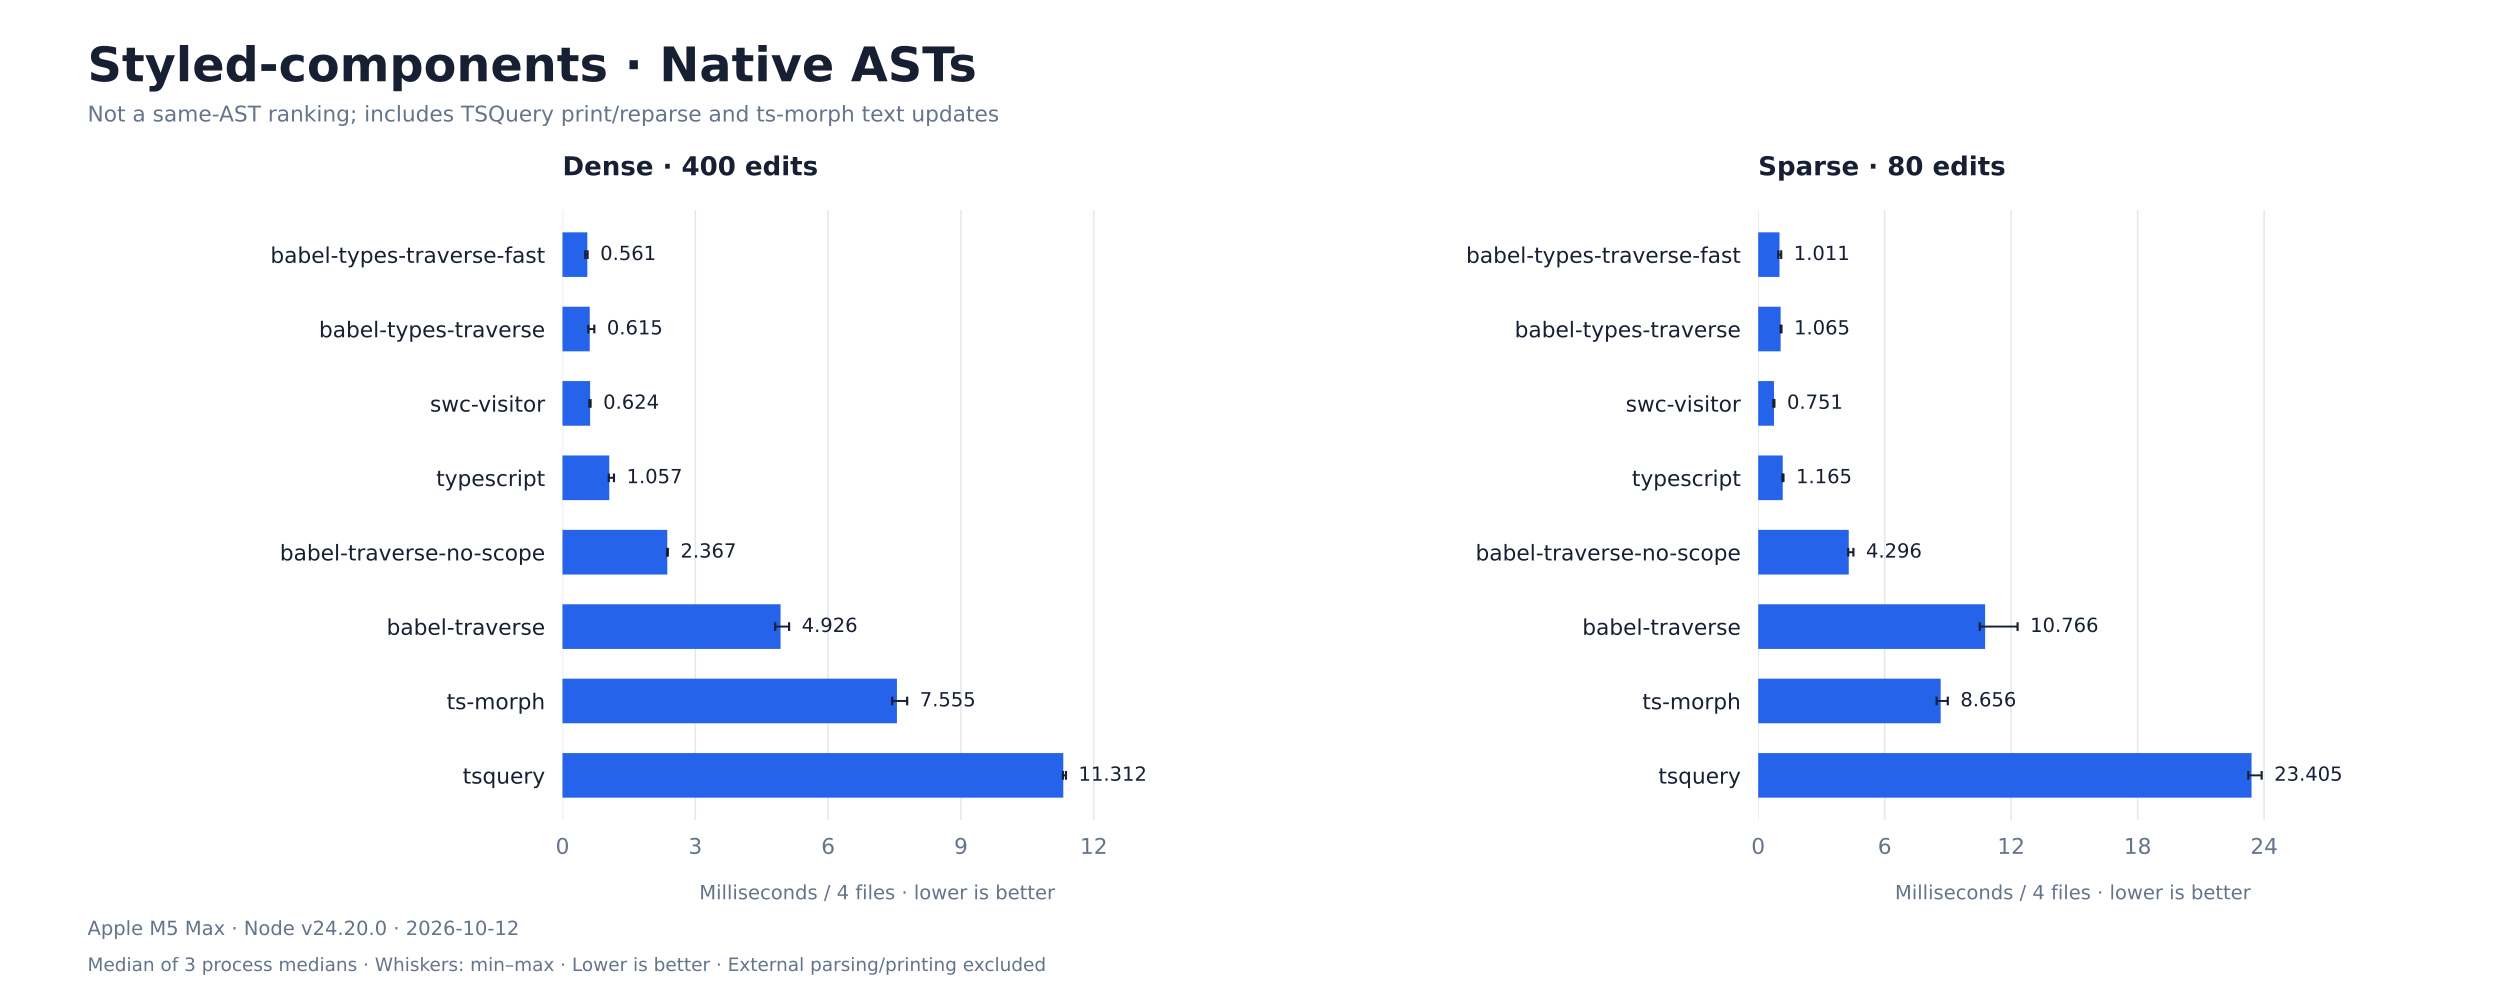
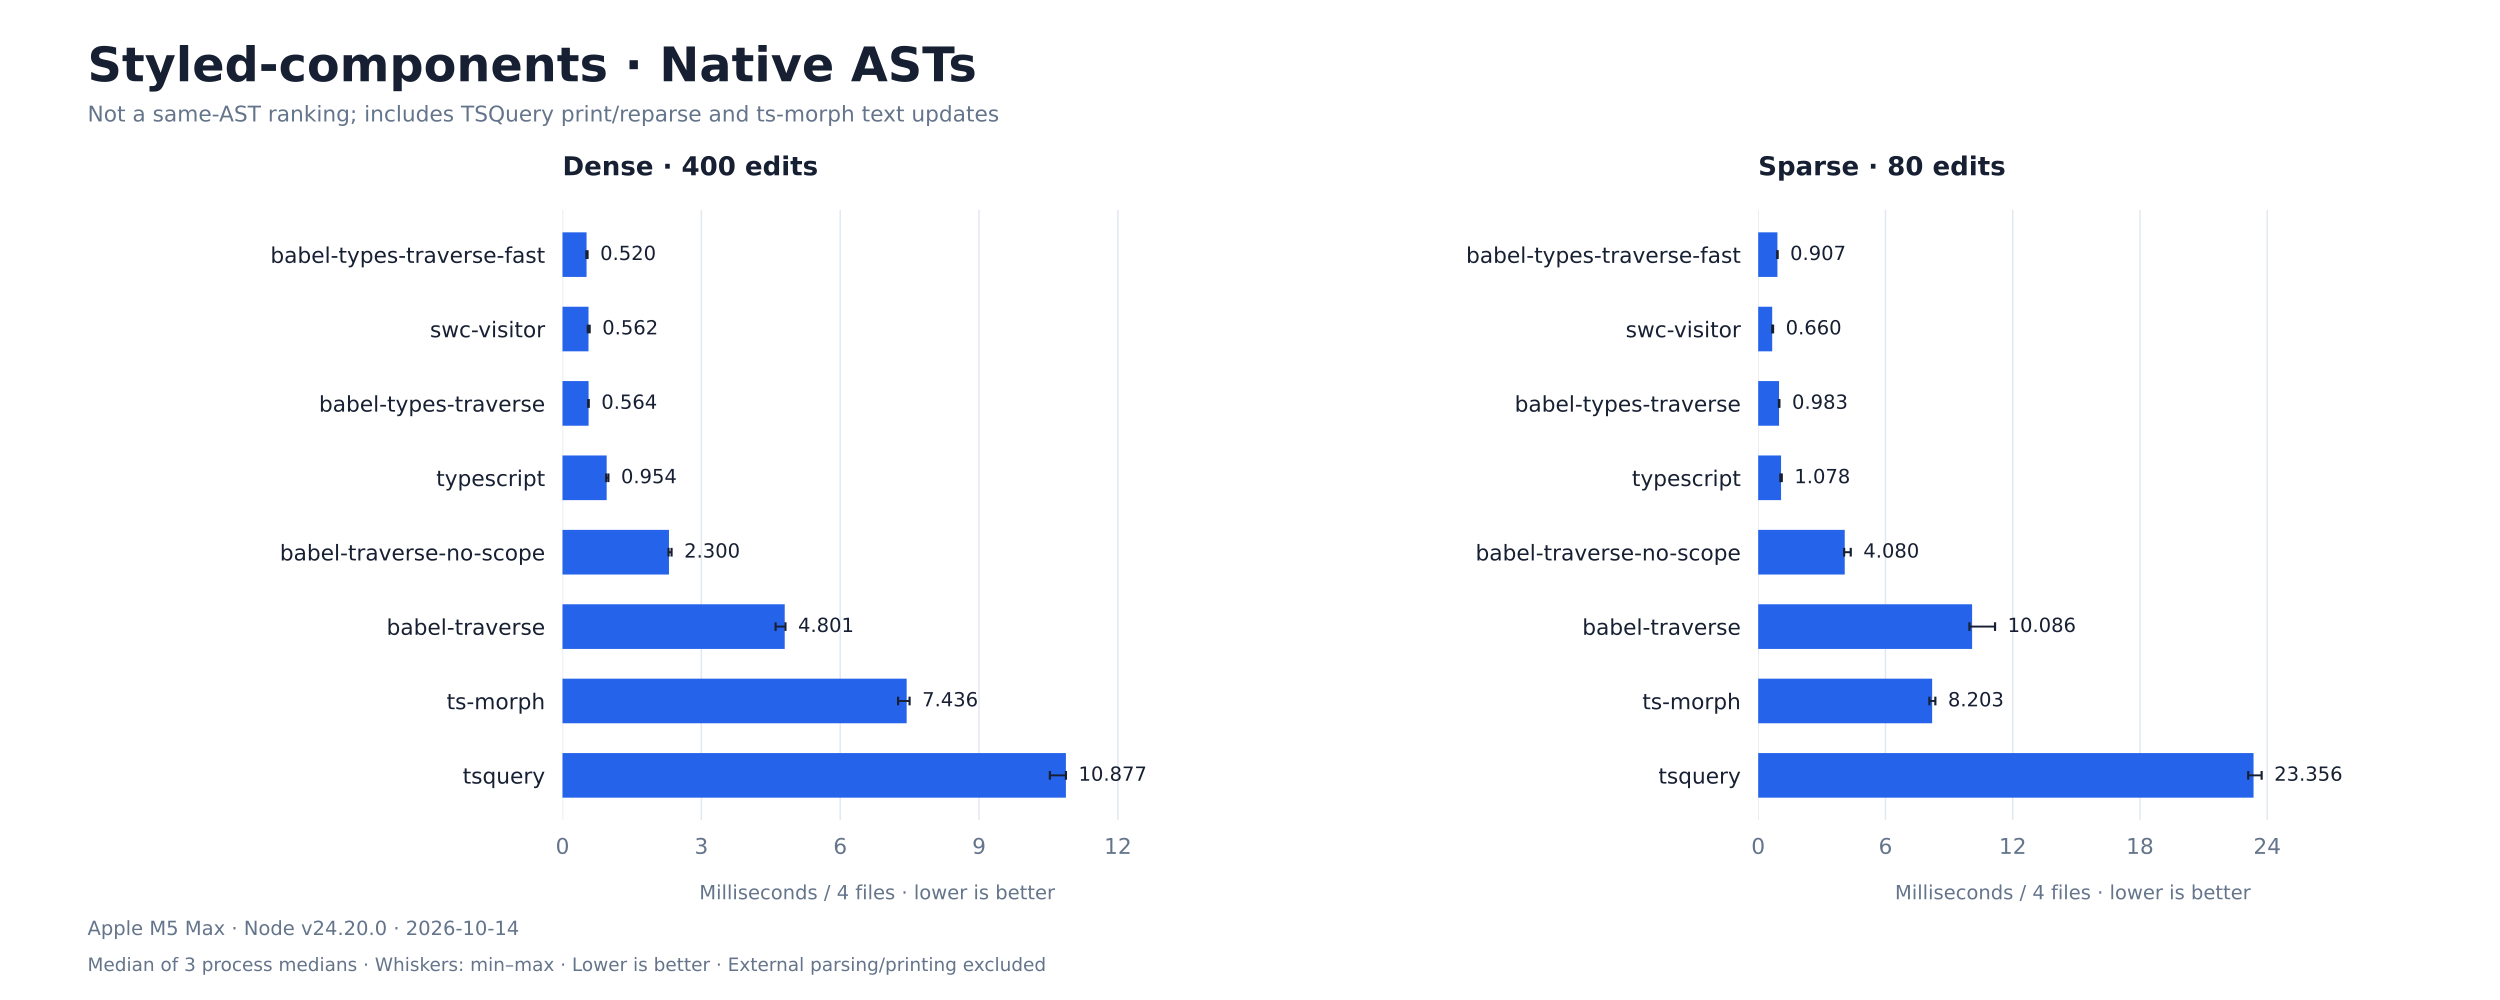
<svg xmlns="http://www.w3.org/2000/svg" xmlns:xlink="http://www.w3.org/1999/xlink" width="1152pt" height="460.8pt" viewBox="0 0 1152 460.8" version="1.1">
  <defs>
    <style type="text/css">*{stroke-linejoin: round; stroke-linecap: butt}</style>
  </defs>
  <g id="figure_1">
    <g id="patch_1">
      <path d="M 0 460.8 L 1152 460.8 L 1152 0 L 0 0 z " style="fill: #ffffff" />
    </g>
    <g id="axes_1">
      <g id="patch_2">
        <path d="M 259.2 377.856 L 549.186 377.856 L 549.186 96.768 L 259.2 96.768 z " style="fill: #ffffff" />
      </g>
      <g id="matplotlib.axis_1">
        <g id="xtick_1">
          <g id="line2d_1">
            <path d="M 259.2 377.856 L 259.2 96.768 " clip-path="url(#p7ad6d17c55)" style="fill: none; stroke: #e2e8f0; stroke-width: 0.7; stroke-linecap: square" />
          </g>
          <g id="line2d_2" />
          <g id="text_1">
            <text style="fill: #64748b; font: 10px 'DejaVu Sans'; text-anchor: middle" x="259.2" y="393.454" transform="rotate(-0 259.2 393.4544)">0</text>
          </g>
        </g>
        <g id="xtick_2">
          <g id="line2d_3">
-             <path d="M 320.401 377.856 L 320.401 96.768 " clip-path="url(#p7ad6d17c55)" style="fill: none; stroke: #e2e8f0; stroke-width: 0.7; stroke-linecap: square" />
+             <path d="M 323.182 377.856 L 323.182 96.768 " clip-path="url(#p7ad6d17c55)" style="fill: none; stroke: #e2e8f0; stroke-width: 0.7; stroke-linecap: square" />
          </g>
          <g id="line2d_4" />
          <g id="text_2">
-             <text style="fill: #64748b; font: 10px 'DejaVu Sans'; text-anchor: middle" x="320.401" y="393.454" transform="rotate(-0 320.4006 393.4544)">3</text>
+             <text style="fill: #64748b; font: 10px 'DejaVu Sans'; text-anchor: middle" x="323.182" y="393.454" transform="rotate(-0 323.1819 393.4544)">3</text>
          </g>
        </g>
        <g id="xtick_3">
          <g id="line2d_5">
-             <path d="M 381.601 377.856 L 381.601 96.768 " clip-path="url(#p7ad6d17c55)" style="fill: none; stroke: #e2e8f0; stroke-width: 0.7; stroke-linecap: square" />
+             <path d="M 387.164 377.856 L 387.164 96.768 " clip-path="url(#p7ad6d17c55)" style="fill: none; stroke: #e2e8f0; stroke-width: 0.7; stroke-linecap: square" />
          </g>
          <g id="line2d_6" />
          <g id="text_3">
-             <text style="fill: #64748b; font: 10px 'DejaVu Sans'; text-anchor: middle" x="381.601" y="393.454" transform="rotate(-0 381.6012 393.4544)">6</text>
+             <text style="fill: #64748b; font: 10px 'DejaVu Sans'; text-anchor: middle" x="387.164" y="393.454" transform="rotate(-0 387.1638 393.4544)">6</text>
          </g>
        </g>
        <g id="xtick_4">
          <g id="line2d_7">
-             <path d="M 442.802 377.856 L 442.802 96.768 " clip-path="url(#p7ad6d17c55)" style="fill: none; stroke: #e2e8f0; stroke-width: 0.7; stroke-linecap: square" />
+             <path d="M 451.146 377.856 L 451.146 96.768 " clip-path="url(#p7ad6d17c55)" style="fill: none; stroke: #e2e8f0; stroke-width: 0.7; stroke-linecap: square" />
          </g>
          <g id="line2d_8" />
          <g id="text_4">
-             <text style="fill: #64748b; font: 10px 'DejaVu Sans'; text-anchor: middle" x="442.802" y="393.454" transform="rotate(-0 442.8018 393.4544)">9</text>
+             <text style="fill: #64748b; font: 10px 'DejaVu Sans'; text-anchor: middle" x="451.146" y="393.454" transform="rotate(-0 451.1456 393.4544)">9</text>
          </g>
        </g>
        <g id="xtick_5">
          <g id="line2d_9">
-             <path d="M 504.002 377.856 L 504.002 96.768 " clip-path="url(#p7ad6d17c55)" style="fill: none; stroke: #e2e8f0; stroke-width: 0.7; stroke-linecap: square" />
+             <path d="M 515.128 377.856 L 515.128 96.768 " clip-path="url(#p7ad6d17c55)" style="fill: none; stroke: #e2e8f0; stroke-width: 0.7; stroke-linecap: square" />
          </g>
          <g id="line2d_10" />
          <g id="text_5">
-             <text style="fill: #64748b; font: 10px 'DejaVu Sans'; text-anchor: middle" x="504.002" y="393.454" transform="rotate(-0 504.0024 393.4544)">12</text>
+             <text style="fill: #64748b; font: 10px 'DejaVu Sans'; text-anchor: middle" x="515.128" y="393.454" transform="rotate(-0 515.1275 393.4544)">12</text>
          </g>
        </g>
        <g id="text_6">
          <text style="fill: #64748b; font: 9px 'DejaVu Sans'; text-anchor: middle" x="404.193" y="414.373" transform="rotate(-0 404.1931 414.3727)">Milliseconds / 4 files · lower is better</text>
        </g>
      </g>
      <g id="matplotlib.axis_2">
        <g id="ytick_1">
          <g id="line2d_11" />
          <g id="text_7">
            <text style="fill: #172033; font: 10px 'DejaVu Sans'; text-anchor: end" x="251.2" y="121.135" transform="rotate(-0 251.2 121.1346)">babel-types-traverse-fast</text>
          </g>
        </g>
        <g id="ytick_2">
          <g id="line2d_12" />
          <g id="text_8">
-             <text style="fill: #172033; font: 10px 'DejaVu Sans'; text-anchor: end" x="251.2" y="155.414" transform="rotate(-0 251.2 155.4137)">babel-types-traverse</text>
+             <text style="fill: #172033; font: 10px 'DejaVu Sans'; text-anchor: end" x="251.2" y="155.414" transform="rotate(-0 251.2 155.4137)">swc-visitor</text>
          </g>
        </g>
        <g id="ytick_3">
          <g id="line2d_13" />
          <g id="text_9">
-             <text style="fill: #172033; font: 10px 'DejaVu Sans'; text-anchor: end" x="251.2" y="189.693" transform="rotate(-0 251.2 189.6927)">swc-visitor</text>
+             <text style="fill: #172033; font: 10px 'DejaVu Sans'; text-anchor: end" x="251.2" y="189.693" transform="rotate(-0 251.2 189.6927)">babel-types-traverse</text>
          </g>
        </g>
        <g id="ytick_4">
          <g id="line2d_14" />
          <g id="text_10">
            <text style="fill: #172033; font: 10px 'DejaVu Sans'; text-anchor: end" x="251.2" y="223.972" transform="rotate(-0 251.2 223.9717)">typescript</text>
          </g>
        </g>
        <g id="ytick_5">
          <g id="line2d_15" />
          <g id="text_11">
            <text style="fill: #172033; font: 10px 'DejaVu Sans'; text-anchor: end" x="251.2" y="258.251" transform="rotate(-0 251.2 258.2507)">babel-traverse-no-scope</text>
          </g>
        </g>
        <g id="ytick_6">
          <g id="line2d_16" />
          <g id="text_12">
            <text style="fill: #172033; font: 10px 'DejaVu Sans'; text-anchor: end" x="251.2" y="292.53" transform="rotate(-0 251.2 292.5298)">babel-traverse</text>
          </g>
        </g>
        <g id="ytick_7">
          <g id="line2d_17" />
          <g id="text_13">
            <text style="fill: #172033; font: 10px 'DejaVu Sans'; text-anchor: end" x="251.2" y="326.809" transform="rotate(-0 251.2 326.8088)">ts-morph</text>
          </g>
        </g>
        <g id="ytick_8">
          <g id="line2d_18" />
          <g id="text_14">
            <text style="fill: #172033; font: 10px 'DejaVu Sans'; text-anchor: end" x="251.2" y="361.088" transform="rotate(-0 251.2 361.0878)">tsquery</text>
          </g>
        </g>
      </g>
      <g id="patch_3">
-         <path d="M 259.2 107.052 L 270.647 107.052 L 270.647 127.619 L 259.2 127.619 z " clip-path="url(#p7ad6d17c55)" style="fill: #2563eb" />
+         <path d="M 259.2 107.052 L 270.286 107.052 L 270.286 127.619 L 259.2 127.619 z " clip-path="url(#p7ad6d17c55)" style="fill: #2563eb" />
      </g>
      <g id="patch_4">
-         <path d="M 259.2 141.331 L 271.751 141.331 L 271.751 161.898 L 259.2 161.898 z " clip-path="url(#p7ad6d17c55)" style="fill: #2563eb" />
+         <path d="M 259.2 141.331 L 271.186 141.331 L 271.186 161.898 L 259.2 161.898 z " clip-path="url(#p7ad6d17c55)" style="fill: #2563eb" />
      </g>
      <g id="patch_5">
-         <path d="M 259.2 175.61 L 271.928 175.61 L 271.928 196.177 L 259.2 196.177 z " clip-path="url(#p7ad6d17c55)" style="fill: #2563eb" />
+         <path d="M 259.2 175.61 L 271.22 175.61 L 271.22 196.177 L 259.2 196.177 z " clip-path="url(#p7ad6d17c55)" style="fill: #2563eb" />
      </g>
      <g id="patch_6">
-         <path d="M 259.2 209.889 L 280.758 209.889 L 280.758 230.456 L 259.2 230.456 z " clip-path="url(#p7ad6d17c55)" style="fill: #2563eb" />
+         <path d="M 259.2 209.889 L 279.554 209.889 L 279.554 230.456 L 259.2 230.456 z " clip-path="url(#p7ad6d17c55)" style="fill: #2563eb" />
      </g>
      <g id="patch_7">
-         <path d="M 259.2 244.168 L 307.494 244.168 L 307.494 264.735 L 259.2 264.735 z " clip-path="url(#p7ad6d17c55)" style="fill: #2563eb" />
+         <path d="M 259.2 244.168 L 308.261 244.168 L 308.261 264.735 L 259.2 264.735 z " clip-path="url(#p7ad6d17c55)" style="fill: #2563eb" />
      </g>
      <g id="patch_8">
-         <path d="M 259.2 278.447 L 359.682 278.447 L 359.682 299.014 L 259.2 299.014 z " clip-path="url(#p7ad6d17c55)" style="fill: #2563eb" />
+         <path d="M 259.2 278.447 L 361.601 278.447 L 361.601 299.014 L 259.2 299.014 z " clip-path="url(#p7ad6d17c55)" style="fill: #2563eb" />
      </g>
      <g id="patch_9">
-         <path d="M 259.2 312.726 L 413.316 312.726 L 413.316 333.293 L 259.2 333.293 z " clip-path="url(#p7ad6d17c55)" style="fill: #2563eb" />
+         <path d="M 259.2 312.726 L 417.797 312.726 L 417.797 333.293 L 259.2 333.293 z " clip-path="url(#p7ad6d17c55)" style="fill: #2563eb" />
      </g>
      <g id="patch_10">
-         <path d="M 259.2 347.005 L 489.967 347.005 L 489.967 367.572 L 259.2 367.572 z " clip-path="url(#p7ad6d17c55)" style="fill: #2563eb" />
+         <path d="M 259.2 347.005 L 491.172 347.005 L 491.172 367.572 L 259.2 367.572 z " clip-path="url(#p7ad6d17c55)" style="fill: #2563eb" />
      </g>
      <g id="text_15">
-         <text style="fill: #172033; font: 9px 'DejaVu Sans'; text-anchor: start" x="276.565" y="119.819" transform="rotate(-0 276.565 119.8189)">0.561</text>
+         <text style="fill: #172033; font: 9px 'DejaVu Sans'; text-anchor: start" x="276.548" y="119.819" transform="rotate(-0 276.548 119.8189)">0.520</text>
      </g>
      <g id="text_16">
-         <text style="fill: #172033; font: 9px 'DejaVu Sans'; text-anchor: start" x="279.646" y="154.098" transform="rotate(-0 279.6462 154.0979)">0.615</text>
+         <text style="fill: #172033; font: 9px 'DejaVu Sans'; text-anchor: start" x="277.509" y="154.098" transform="rotate(-0 277.5087 154.0979)">0.562</text>
      </g>
      <g id="text_17">
-         <text style="fill: #172033; font: 9px 'DejaVu Sans'; text-anchor: start" x="277.939" y="188.377" transform="rotate(-0 277.9386 188.3769)">0.624</text>
+         <text style="fill: #172033; font: 9px 'DejaVu Sans'; text-anchor: start" x="277.077" y="188.377" transform="rotate(-0 277.0767 188.3769)">0.564</text>
      </g>
      <g id="text_18">
-         <text style="fill: #172033; font: 9px 'DejaVu Sans'; text-anchor: start" x="288.72" y="222.656" transform="rotate(-0 288.7196 222.6559)">1.057</text>
+         <text style="fill: #172033; font: 9px 'DejaVu Sans'; text-anchor: start" x="286.142" y="222.656" transform="rotate(-0 286.1417 222.6559)">0.954</text>
      </g>
      <g id="text_19">
-         <text style="fill: #172033; font: 9px 'DejaVu Sans'; text-anchor: start" x="313.56" y="256.935" transform="rotate(-0 313.5599 256.935)">2.367</text>
+         <text style="fill: #172033; font: 9px 'DejaVu Sans'; text-anchor: start" x="315.253" y="256.935" transform="rotate(-0 315.2535 256.935)">2.300</text>
      </g>
      <g id="text_20">
-         <text style="fill: #172033; font: 9px 'DejaVu Sans'; text-anchor: start" x="369.408" y="291.214" transform="rotate(-0 369.4084 291.214)">4.926</text>
+         <text style="fill: #172033; font: 9px 'DejaVu Sans'; text-anchor: start" x="367.728" y="291.214" transform="rotate(-0 367.7284 291.214)">4.801</text>
      </g>
      <g id="text_21">
-         <text style="fill: #172033; font: 9px 'DejaVu Sans'; text-anchor: start" x="423.826" y="325.493" transform="rotate(-0 423.8259 325.493)">7.555</text>
+         <text style="fill: #172033; font: 9px 'DejaVu Sans'; text-anchor: start" x="424.935" y="325.493" transform="rotate(-0 424.9349 325.493)">7.436</text>
      </g>
      <g id="text_22">
-         <text style="fill: #172033; font: 9px 'DejaVu Sans'; text-anchor: start" x="496.989" y="359.772" transform="rotate(-0 496.9887 359.772)">11.312</text>
+         <text style="fill: #172033; font: 9px 'DejaVu Sans'; text-anchor: start" x="496.989" y="359.772" transform="rotate(-0 496.9887 359.772)">10.877</text>
      </g>
      <g id="text_23">
        <text style="fill: #172033; font: 700 12px 'DejaVu Sans'; text-anchor: start" x="259.2" y="80.768" transform="rotate(-0 259.2 80.768)">Dense · 400 edits</text>
      </g>
      <g id="LineCollection_1">
-         <path d="M 269.684 117.335 L 270.765 117.335 " clip-path="url(#p7ad6d17c55)" style="fill: none; stroke: #172033; stroke-width: 0.9" />
-         <path d="M 271.087 151.614 L 273.846 151.614 " clip-path="url(#p7ad6d17c55)" style="fill: none; stroke: #172033; stroke-width: 0.9" />
-         <path d="M 271.588 185.893 L 272.139 185.893 " clip-path="url(#p7ad6d17c55)" style="fill: none; stroke: #172033; stroke-width: 0.9" />
-         <path d="M 280.516 220.172 L 282.92 220.172 " clip-path="url(#p7ad6d17c55)" style="fill: none; stroke: #172033; stroke-width: 0.9" />
-         <path d="M 307.35 254.452 L 307.76 254.452 " clip-path="url(#p7ad6d17c55)" style="fill: none; stroke: #172033; stroke-width: 0.9" />
-         <path d="M 357.213 288.731 L 363.609 288.731 " clip-path="url(#p7ad6d17c55)" style="fill: none; stroke: #172033; stroke-width: 0.9" />
-         <path d="M 411.127 323.01 L 418.026 323.01 " clip-path="url(#p7ad6d17c55)" style="fill: none; stroke: #172033; stroke-width: 0.9" />
-         <path d="M 489.784 357.289 L 491.189 357.289 " clip-path="url(#p7ad6d17c55)" style="fill: none; stroke: #172033; stroke-width: 0.9" />
+         <path d="M 270.197 117.335 L 270.748 117.335 " clip-path="url(#p7ad6d17c55)" style="fill: none; stroke: #172033; stroke-width: 0.9" />
+         <path d="M 270.86 151.614 L 271.709 151.614 " clip-path="url(#p7ad6d17c55)" style="fill: none; stroke: #172033; stroke-width: 0.9" />
+         <path d="M 271.046 185.893 L 271.277 185.893 " clip-path="url(#p7ad6d17c55)" style="fill: none; stroke: #172033; stroke-width: 0.9" />
+         <path d="M 279.32 220.172 L 280.342 220.172 " clip-path="url(#p7ad6d17c55)" style="fill: none; stroke: #172033; stroke-width: 0.9" />
+         <path d="M 308.063 254.452 L 309.454 254.452 " clip-path="url(#p7ad6d17c55)" style="fill: none; stroke: #172033; stroke-width: 0.9" />
+         <path d="M 357.398 288.731 L 361.929 288.731 " clip-path="url(#p7ad6d17c55)" style="fill: none; stroke: #172033; stroke-width: 0.9" />
+         <path d="M 413.835 323.01 L 419.135 323.01 " clip-path="url(#p7ad6d17c55)" style="fill: none; stroke: #172033; stroke-width: 0.9" />
+         <path d="M 483.791 357.289 L 491.189 357.289 " clip-path="url(#p7ad6d17c55)" style="fill: none; stroke: #172033; stroke-width: 0.9" />
      </g>
      <g id="line2d_19">
        <defs>
          <path id="m82ea546049" d="M 0 2 L 0 -2 " style="stroke: #172033" />
        </defs>
        <g clip-path="url(#p7ad6d17c55)">
-           <use xlink:href="#m82ea546049" x="269.684" y="117.335" style="fill: #172033; stroke: #172033" />
-           <use xlink:href="#m82ea546049" x="271.087" y="151.614" style="fill: #172033; stroke: #172033" />
-           <use xlink:href="#m82ea546049" x="271.588" y="185.893" style="fill: #172033; stroke: #172033" />
-           <use xlink:href="#m82ea546049" x="280.516" y="220.172" style="fill: #172033; stroke: #172033" />
-           <use xlink:href="#m82ea546049" x="307.35" y="254.452" style="fill: #172033; stroke: #172033" />
-           <use xlink:href="#m82ea546049" x="357.213" y="288.731" style="fill: #172033; stroke: #172033" />
-           <use xlink:href="#m82ea546049" x="411.127" y="323.01" style="fill: #172033; stroke: #172033" />
-           <use xlink:href="#m82ea546049" x="489.784" y="357.289" style="fill: #172033; stroke: #172033" />
+           <use xlink:href="#m82ea546049" x="270.197" y="117.335" style="fill: #172033; stroke: #172033" />
+           <use xlink:href="#m82ea546049" x="270.86" y="151.614" style="fill: #172033; stroke: #172033" />
+           <use xlink:href="#m82ea546049" x="271.046" y="185.893" style="fill: #172033; stroke: #172033" />
+           <use xlink:href="#m82ea546049" x="279.32" y="220.172" style="fill: #172033; stroke: #172033" />
+           <use xlink:href="#m82ea546049" x="308.063" y="254.452" style="fill: #172033; stroke: #172033" />
+           <use xlink:href="#m82ea546049" x="357.398" y="288.731" style="fill: #172033; stroke: #172033" />
+           <use xlink:href="#m82ea546049" x="413.835" y="323.01" style="fill: #172033; stroke: #172033" />
+           <use xlink:href="#m82ea546049" x="483.791" y="357.289" style="fill: #172033; stroke: #172033" />
        </g>
      </g>
      <g id="line2d_20">
        <g clip-path="url(#p7ad6d17c55)">
-           <use xlink:href="#m82ea546049" x="270.765" y="117.335" style="fill: #172033; stroke: #172033" />
-           <use xlink:href="#m82ea546049" x="273.846" y="151.614" style="fill: #172033; stroke: #172033" />
-           <use xlink:href="#m82ea546049" x="272.139" y="185.893" style="fill: #172033; stroke: #172033" />
-           <use xlink:href="#m82ea546049" x="282.92" y="220.172" style="fill: #172033; stroke: #172033" />
-           <use xlink:href="#m82ea546049" x="307.76" y="254.452" style="fill: #172033; stroke: #172033" />
-           <use xlink:href="#m82ea546049" x="363.609" y="288.731" style="fill: #172033; stroke: #172033" />
-           <use xlink:href="#m82ea546049" x="418.026" y="323.01" style="fill: #172033; stroke: #172033" />
+           <use xlink:href="#m82ea546049" x="270.748" y="117.335" style="fill: #172033; stroke: #172033" />
+           <use xlink:href="#m82ea546049" x="271.709" y="151.614" style="fill: #172033; stroke: #172033" />
+           <use xlink:href="#m82ea546049" x="271.277" y="185.893" style="fill: #172033; stroke: #172033" />
+           <use xlink:href="#m82ea546049" x="280.342" y="220.172" style="fill: #172033; stroke: #172033" />
+           <use xlink:href="#m82ea546049" x="309.454" y="254.452" style="fill: #172033; stroke: #172033" />
+           <use xlink:href="#m82ea546049" x="361.929" y="288.731" style="fill: #172033; stroke: #172033" />
+           <use xlink:href="#m82ea546049" x="419.135" y="323.01" style="fill: #172033; stroke: #172033" />
          <use xlink:href="#m82ea546049" x="491.189" y="357.289" style="fill: #172033; stroke: #172033" />
        </g>
      </g>
    </g>
    <g id="axes_2">
      <g id="patch_11">
        <path d="M 810.174 377.856 L 1100.16 377.856 L 1100.16 96.768 L 810.174 96.768 z " style="fill: #ffffff" />
      </g>
      <g id="matplotlib.axis_3">
        <g id="xtick_6">
          <g id="line2d_21">
            <path d="M 810.174 377.856 L 810.174 96.768 " clip-path="url(#p70b5d48625)" style="fill: none; stroke: #e2e8f0; stroke-width: 0.7; stroke-linecap: square" />
          </g>
          <g id="line2d_22" />
          <g id="text_24">
            <text style="fill: #64748b; font: 10px 'DejaVu Sans'; text-anchor: middle" x="810.174" y="393.454" transform="rotate(-0 810.1738 393.4544)">0</text>
          </g>
        </g>
        <g id="xtick_7">
          <g id="line2d_23">
-             <path d="M 868.456 377.856 L 868.456 96.768 " clip-path="url(#p70b5d48625)" style="fill: none; stroke: #e2e8f0; stroke-width: 0.7; stroke-linecap: square" />
+             <path d="M 868.812 377.856 L 868.812 96.768 " clip-path="url(#p70b5d48625)" style="fill: none; stroke: #e2e8f0; stroke-width: 0.7; stroke-linecap: square" />
          </g>
          <g id="line2d_24" />
          <g id="text_25">
-             <text style="fill: #64748b; font: 10px 'DejaVu Sans'; text-anchor: middle" x="868.456" y="393.454" transform="rotate(-0 868.4558 393.4544)">6</text>
+             <text style="fill: #64748b; font: 10px 'DejaVu Sans'; text-anchor: middle" x="868.812" y="393.454" transform="rotate(-0 868.8125 393.4544)">6</text>
          </g>
        </g>
        <g id="xtick_8">
          <g id="line2d_25">
-             <path d="M 926.738 377.856 L 926.738 96.768 " clip-path="url(#p70b5d48625)" style="fill: none; stroke: #e2e8f0; stroke-width: 0.7; stroke-linecap: square" />
+             <path d="M 927.451 377.856 L 927.451 96.768 " clip-path="url(#p70b5d48625)" style="fill: none; stroke: #e2e8f0; stroke-width: 0.7; stroke-linecap: square" />
          </g>
          <g id="line2d_26" />
          <g id="text_26">
-             <text style="fill: #64748b; font: 10px 'DejaVu Sans'; text-anchor: middle" x="926.738" y="393.454" transform="rotate(-0 926.7377 393.4544)">12</text>
+             <text style="fill: #64748b; font: 10px 'DejaVu Sans'; text-anchor: middle" x="927.451" y="393.454" transform="rotate(-0 927.4512 393.4544)">12</text>
          </g>
        </g>
        <g id="xtick_9">
          <g id="line2d_27">
-             <path d="M 985.02 377.856 L 985.02 96.768 " clip-path="url(#p70b5d48625)" style="fill: none; stroke: #e2e8f0; stroke-width: 0.7; stroke-linecap: square" />
+             <path d="M 986.09 377.856 L 986.09 96.768 " clip-path="url(#p70b5d48625)" style="fill: none; stroke: #e2e8f0; stroke-width: 0.7; stroke-linecap: square" />
          </g>
          <g id="line2d_28" />
          <g id="text_27">
-             <text style="fill: #64748b; font: 10px 'DejaVu Sans'; text-anchor: middle" x="985.02" y="393.454" transform="rotate(-0 985.0197 393.4544)">18</text>
+             <text style="fill: #64748b; font: 10px 'DejaVu Sans'; text-anchor: middle" x="986.09" y="393.454" transform="rotate(-0 986.0899 393.4544)">18</text>
          </g>
        </g>
        <g id="xtick_10">
          <g id="line2d_29">
-             <path d="M 1043.302 377.856 L 1043.302 96.768 " clip-path="url(#p70b5d48625)" style="fill: none; stroke: #e2e8f0; stroke-width: 0.7; stroke-linecap: square" />
+             <path d="M 1044.729 377.856 L 1044.729 96.768 " clip-path="url(#p70b5d48625)" style="fill: none; stroke: #e2e8f0; stroke-width: 0.7; stroke-linecap: square" />
          </g>
          <g id="line2d_30" />
          <g id="text_28">
-             <text style="fill: #64748b; font: 10px 'DejaVu Sans'; text-anchor: middle" x="1043.302" y="393.454" transform="rotate(-0 1043.302 393.4544)">24</text>
+             <text style="fill: #64748b; font: 10px 'DejaVu Sans'; text-anchor: middle" x="1044.729" y="393.454" transform="rotate(-0 1044.729 393.4544)">24</text>
          </g>
        </g>
        <g id="text_29">
          <text style="fill: #64748b; font: 9px 'DejaVu Sans'; text-anchor: middle" x="955.167" y="414.373" transform="rotate(-0 955.1669 414.3727)">Milliseconds / 4 files · lower is better</text>
        </g>
      </g>
      <g id="matplotlib.axis_4">
        <g id="ytick_9">
          <g id="line2d_31" />
          <g id="text_30">
            <text style="fill: #172033; font: 10px 'DejaVu Sans'; text-anchor: end" x="802.174" y="121.135" transform="rotate(-0 802.1738 121.1346)">babel-types-traverse-fast</text>
          </g>
        </g>
        <g id="ytick_10">
          <g id="line2d_32" />
          <g id="text_31">
-             <text style="fill: #172033; font: 10px 'DejaVu Sans'; text-anchor: end" x="802.174" y="155.414" transform="rotate(-0 802.1738 155.4137)">babel-types-traverse</text>
+             <text style="fill: #172033; font: 10px 'DejaVu Sans'; text-anchor: end" x="802.174" y="155.414" transform="rotate(-0 802.1738 155.4137)">swc-visitor</text>
          </g>
        </g>
        <g id="ytick_11">
          <g id="line2d_33" />
          <g id="text_32">
-             <text style="fill: #172033; font: 10px 'DejaVu Sans'; text-anchor: end" x="802.174" y="189.693" transform="rotate(-0 802.1738 189.6927)">swc-visitor</text>
+             <text style="fill: #172033; font: 10px 'DejaVu Sans'; text-anchor: end" x="802.174" y="189.693" transform="rotate(-0 802.1738 189.6927)">babel-types-traverse</text>
          </g>
        </g>
        <g id="ytick_12">
          <g id="line2d_34" />
          <g id="text_33">
            <text style="fill: #172033; font: 10px 'DejaVu Sans'; text-anchor: end" x="802.174" y="223.972" transform="rotate(-0 802.1738 223.9717)">typescript</text>
          </g>
        </g>
        <g id="ytick_13">
          <g id="line2d_35" />
          <g id="text_34">
            <text style="fill: #172033; font: 10px 'DejaVu Sans'; text-anchor: end" x="802.174" y="258.251" transform="rotate(-0 802.1738 258.2507)">babel-traverse-no-scope</text>
          </g>
        </g>
        <g id="ytick_14">
          <g id="line2d_36" />
          <g id="text_35">
            <text style="fill: #172033; font: 10px 'DejaVu Sans'; text-anchor: end" x="802.174" y="292.53" transform="rotate(-0 802.1738 292.5298)">babel-traverse</text>
          </g>
        </g>
        <g id="ytick_15">
          <g id="line2d_37" />
          <g id="text_36">
            <text style="fill: #172033; font: 10px 'DejaVu Sans'; text-anchor: end" x="802.174" y="326.809" transform="rotate(-0 802.1738 326.8088)">ts-morph</text>
          </g>
        </g>
        <g id="ytick_16">
          <g id="line2d_38" />
          <g id="text_37">
            <text style="fill: #172033; font: 10px 'DejaVu Sans'; text-anchor: end" x="802.174" y="361.088" transform="rotate(-0 802.1738 361.0878)">tsquery</text>
          </g>
        </g>
      </g>
      <g id="patch_12">
-         <path d="M 810.174 107.052 L 819.997 107.052 L 819.997 127.619 L 810.174 127.619 z " clip-path="url(#p70b5d48625)" style="fill: #2563eb" />
+         <path d="M 810.174 107.052 L 819.039 107.052 L 819.039 127.619 L 810.174 127.619 z " clip-path="url(#p70b5d48625)" style="fill: #2563eb" />
      </g>
      <g id="patch_13">
-         <path d="M 810.174 141.331 L 820.521 141.331 L 820.521 161.898 L 810.174 161.898 z " clip-path="url(#p70b5d48625)" style="fill: #2563eb" />
+         <path d="M 810.174 141.331 L 816.628 141.331 L 816.628 161.898 L 810.174 161.898 z " clip-path="url(#p70b5d48625)" style="fill: #2563eb" />
      </g>
      <g id="patch_14">
-         <path d="M 810.174 175.61 L 817.468 175.61 L 817.468 196.177 L 810.174 196.177 z " clip-path="url(#p70b5d48625)" style="fill: #2563eb" />
+         <path d="M 810.174 175.61 L 819.783 175.61 L 819.783 196.177 L 810.174 196.177 z " clip-path="url(#p70b5d48625)" style="fill: #2563eb" />
      </g>
      <g id="patch_15">
-         <path d="M 810.174 209.889 L 821.487 209.889 L 821.487 230.456 L 810.174 230.456 z " clip-path="url(#p70b5d48625)" style="fill: #2563eb" />
+         <path d="M 810.174 209.889 L 820.711 209.889 L 820.711 230.456 L 810.174 230.456 z " clip-path="url(#p70b5d48625)" style="fill: #2563eb" />
      </g>
      <g id="patch_16">
-         <path d="M 810.174 244.168 L 851.905 244.168 L 851.905 264.735 L 810.174 264.735 z " clip-path="url(#p70b5d48625)" style="fill: #2563eb" />
+         <path d="M 810.174 244.168 L 850.051 244.168 L 850.051 264.735 L 810.174 264.735 z " clip-path="url(#p70b5d48625)" style="fill: #2563eb" />
      </g>
      <g id="patch_17">
-         <path d="M 810.174 278.447 L 914.751 278.447 L 914.751 299.014 L 810.174 299.014 z " clip-path="url(#p70b5d48625)" style="fill: #2563eb" />
+         <path d="M 810.174 278.447 L 908.746 278.447 L 908.746 299.014 L 810.174 299.014 z " clip-path="url(#p70b5d48625)" style="fill: #2563eb" />
      </g>
      <g id="patch_18">
-         <path d="M 810.174 312.726 L 894.26 312.726 L 894.26 333.293 L 810.174 333.293 z " clip-path="url(#p70b5d48625)" style="fill: #2563eb" />
+         <path d="M 810.174 312.726 L 890.338 312.726 L 890.338 333.293 L 810.174 333.293 z " clip-path="url(#p70b5d48625)" style="fill: #2563eb" />
      </g>
      <g id="patch_19">
-         <path d="M 810.174 347.005 L 1037.518 347.005 L 1037.518 367.572 L 810.174 367.572 z " clip-path="url(#p70b5d48625)" style="fill: #2563eb" />
+         <path d="M 810.174 347.005 L 1038.434 347.005 L 1038.434 367.572 L 810.174 367.572 z " clip-path="url(#p70b5d48625)" style="fill: #2563eb" />
      </g>
      <g id="text_38">
-         <text style="fill: #172033; font: 9px 'DejaVu Sans'; text-anchor: start" x="826.576" y="119.819" transform="rotate(-0 826.576 119.8189)">1.011</text>
+         <text style="fill: #172033; font: 9px 'DejaVu Sans'; text-anchor: start" x="824.875" y="119.819" transform="rotate(-0 824.8748 119.8189)">0.907</text>
      </g>
      <g id="text_39">
-         <text style="fill: #172033; font: 9px 'DejaVu Sans'; text-anchor: start" x="826.702" y="154.098" transform="rotate(-0 826.7019 154.0979)">1.065</text>
+         <text style="fill: #172033; font: 9px 'DejaVu Sans'; text-anchor: start" x="822.834" y="154.098" transform="rotate(-0 822.834 154.0979)">0.660</text>
      </g>
      <g id="text_40">
-         <text style="fill: #172033; font: 9px 'DejaVu Sans'; text-anchor: start" x="823.447" y="188.377" transform="rotate(-0 823.4466 188.3769)">0.751</text>
+         <text style="fill: #172033; font: 9px 'DejaVu Sans'; text-anchor: start" x="825.753" y="188.377" transform="rotate(-0 825.7525 188.3769)">0.983</text>
      </g>
      <g id="text_41">
-         <text style="fill: #172033; font: 9px 'DejaVu Sans'; text-anchor: start" x="827.622" y="222.656" transform="rotate(-0 827.6218 222.6559)">1.165</text>
+         <text style="fill: #172033; font: 9px 'DejaVu Sans'; text-anchor: start" x="826.842" y="222.656" transform="rotate(-0 826.8418 222.6559)">1.078</text>
      </g>
      <g id="text_42">
-         <text style="fill: #172033; font: 9px 'DejaVu Sans'; text-anchor: start" x="859.843" y="256.935" transform="rotate(-0 859.8434 256.935)">4.296</text>
+         <text style="fill: #172033; font: 9px 'DejaVu Sans'; text-anchor: start" x="858.623" y="256.935" transform="rotate(-0 858.6234 256.935)">4.080</text>
      </g>
      <g id="text_43">
-         <text style="fill: #172033; font: 9px 'DejaVu Sans'; text-anchor: start" x="935.501" y="291.214" transform="rotate(-0 935.5007 291.214)">10.766</text>
+         <text style="fill: #172033; font: 9px 'DejaVu Sans'; text-anchor: start" x="925.116" y="291.214" transform="rotate(-0 925.116 291.214)">10.086</text>
      </g>
      <g id="text_44">
-         <text style="fill: #172033; font: 9px 'DejaVu Sans'; text-anchor: start" x="903.343" y="325.493" transform="rotate(-0 903.3433 325.493)">8.656</text>
+         <text style="fill: #172033; font: 9px 'DejaVu Sans'; text-anchor: start" x="897.612" y="325.493" transform="rotate(-0 897.6118 325.493)">8.203</text>
      </g>
      <g id="text_45">
-         <text style="fill: #172033; font: 9px 'DejaVu Sans'; text-anchor: start" x="1047.962" y="359.772" transform="rotate(-0 1047.962 359.772)">23.405</text>
+         <text style="fill: #172033; font: 9px 'DejaVu Sans'; text-anchor: start" x="1047.962" y="359.772" transform="rotate(-0 1047.962 359.772)">23.356</text>
      </g>
      <g id="text_46">
        <text style="fill: #172033; font: 700 12px 'DejaVu Sans'; text-anchor: start" x="810.174" y="80.768" transform="rotate(-0 810.1738 80.768)">Sparse · 80 edits</text>
      </g>
      <g id="LineCollection_2">
-         <path d="M 819.442 117.335 L 820.776 117.335 " clip-path="url(#p70b5d48625)" style="fill: none; stroke: #172033; stroke-width: 0.9" />
-         <path d="M 820.499 151.614 L 820.902 151.614 " clip-path="url(#p70b5d48625)" style="fill: none; stroke: #172033; stroke-width: 0.9" />
-         <path d="M 817.123 185.893 L 817.647 185.893 " clip-path="url(#p70b5d48625)" style="fill: none; stroke: #172033; stroke-width: 0.9" />
-         <path d="M 821.292 220.172 L 821.822 220.172 " clip-path="url(#p70b5d48625)" style="fill: none; stroke: #172033; stroke-width: 0.9" />
-         <path d="M 851.662 254.452 L 854.044 254.452 " clip-path="url(#p70b5d48625)" style="fill: none; stroke: #172033; stroke-width: 0.9" />
-         <path d="M 912.272 288.731 L 929.701 288.731 " clip-path="url(#p70b5d48625)" style="fill: none; stroke: #172033; stroke-width: 0.9" />
-         <path d="M 892.4 323.01 L 897.544 323.01 " clip-path="url(#p70b5d48625)" style="fill: none; stroke: #172033; stroke-width: 0.9" />
-         <path d="M 1036.018 357.289 L 1042.163 357.289 " clip-path="url(#p70b5d48625)" style="fill: none; stroke: #172033; stroke-width: 0.9" />
+         <path d="M 818.991 117.335 L 819.075 117.335 " clip-path="url(#p70b5d48625)" style="fill: none; stroke: #172033; stroke-width: 0.9" />
+         <path d="M 816.626 151.614 L 817.034 151.614 " clip-path="url(#p70b5d48625)" style="fill: none; stroke: #172033; stroke-width: 0.9" />
+         <path d="M 819.715 185.893 L 819.953 185.893 " clip-path="url(#p70b5d48625)" style="fill: none; stroke: #172033; stroke-width: 0.9" />
+         <path d="M 820.393 220.172 L 821.042 220.172 " clip-path="url(#p70b5d48625)" style="fill: none; stroke: #172033; stroke-width: 0.9" />
+         <path d="M 849.78 254.452 L 852.824 254.452 " clip-path="url(#p70b5d48625)" style="fill: none; stroke: #172033; stroke-width: 0.9" />
+         <path d="M 907.515 288.731 L 919.316 288.731 " clip-path="url(#p70b5d48625)" style="fill: none; stroke: #172033; stroke-width: 0.9" />
+         <path d="M 889.063 323.01 L 891.812 323.01 " clip-path="url(#p70b5d48625)" style="fill: none; stroke: #172033; stroke-width: 0.9" />
+         <path d="M 1035.983 357.289 L 1042.163 357.289 " clip-path="url(#p70b5d48625)" style="fill: none; stroke: #172033; stroke-width: 0.9" />
      </g>
      <g id="line2d_39">
        <g clip-path="url(#p70b5d48625)">
-           <use xlink:href="#m82ea546049" x="819.442" y="117.335" style="fill: #172033; stroke: #172033" />
-           <use xlink:href="#m82ea546049" x="820.499" y="151.614" style="fill: #172033; stroke: #172033" />
-           <use xlink:href="#m82ea546049" x="817.123" y="185.893" style="fill: #172033; stroke: #172033" />
-           <use xlink:href="#m82ea546049" x="821.292" y="220.172" style="fill: #172033; stroke: #172033" />
-           <use xlink:href="#m82ea546049" x="851.662" y="254.452" style="fill: #172033; stroke: #172033" />
-           <use xlink:href="#m82ea546049" x="912.272" y="288.731" style="fill: #172033; stroke: #172033" />
-           <use xlink:href="#m82ea546049" x="892.4" y="323.01" style="fill: #172033; stroke: #172033" />
-           <use xlink:href="#m82ea546049" x="1036.018" y="357.289" style="fill: #172033; stroke: #172033" />
+           <use xlink:href="#m82ea546049" x="818.991" y="117.335" style="fill: #172033; stroke: #172033" />
+           <use xlink:href="#m82ea546049" x="816.626" y="151.614" style="fill: #172033; stroke: #172033" />
+           <use xlink:href="#m82ea546049" x="819.715" y="185.893" style="fill: #172033; stroke: #172033" />
+           <use xlink:href="#m82ea546049" x="820.393" y="220.172" style="fill: #172033; stroke: #172033" />
+           <use xlink:href="#m82ea546049" x="849.78" y="254.452" style="fill: #172033; stroke: #172033" />
+           <use xlink:href="#m82ea546049" x="907.515" y="288.731" style="fill: #172033; stroke: #172033" />
+           <use xlink:href="#m82ea546049" x="889.063" y="323.01" style="fill: #172033; stroke: #172033" />
+           <use xlink:href="#m82ea546049" x="1035.983" y="357.289" style="fill: #172033; stroke: #172033" />
        </g>
      </g>
      <g id="line2d_40">
        <g clip-path="url(#p70b5d48625)">
-           <use xlink:href="#m82ea546049" x="820.776" y="117.335" style="fill: #172033; stroke: #172033" />
-           <use xlink:href="#m82ea546049" x="820.902" y="151.614" style="fill: #172033; stroke: #172033" />
-           <use xlink:href="#m82ea546049" x="817.647" y="185.893" style="fill: #172033; stroke: #172033" />
-           <use xlink:href="#m82ea546049" x="821.822" y="220.172" style="fill: #172033; stroke: #172033" />
-           <use xlink:href="#m82ea546049" x="854.044" y="254.452" style="fill: #172033; stroke: #172033" />
-           <use xlink:href="#m82ea546049" x="929.701" y="288.731" style="fill: #172033; stroke: #172033" />
-           <use xlink:href="#m82ea546049" x="897.544" y="323.01" style="fill: #172033; stroke: #172033" />
+           <use xlink:href="#m82ea546049" x="819.075" y="117.335" style="fill: #172033; stroke: #172033" />
+           <use xlink:href="#m82ea546049" x="817.034" y="151.614" style="fill: #172033; stroke: #172033" />
+           <use xlink:href="#m82ea546049" x="819.953" y="185.893" style="fill: #172033; stroke: #172033" />
+           <use xlink:href="#m82ea546049" x="821.042" y="220.172" style="fill: #172033; stroke: #172033" />
+           <use xlink:href="#m82ea546049" x="852.824" y="254.452" style="fill: #172033; stroke: #172033" />
+           <use xlink:href="#m82ea546049" x="919.316" y="288.731" style="fill: #172033; stroke: #172033" />
+           <use xlink:href="#m82ea546049" x="891.812" y="323.01" style="fill: #172033; stroke: #172033" />
          <use xlink:href="#m82ea546049" x="1042.163" y="357.289" style="fill: #172033; stroke: #172033" />
        </g>
      </g>
    </g>
    <g id="text_47">
      <text style="fill: #172033; font: 700 22px 'DejaVu Sans'; text-anchor: start" x="40.32" y="37.453" transform="rotate(-0 40.32 37.45256)">Styled-components · Native ASTs</text>
    </g>
    <g id="text_48">
      <text style="fill: #64748b; font: 10px 'DejaVu Sans'; text-anchor: start" x="40.32" y="55.982" transform="rotate(-0 40.32 55.98244)">Not a same-AST ranking; includes TSQuery print/reparse and ts-morph text updates</text>
    </g>
    <g id="text_49">
-       <text style="fill: #64748b; font: 9px 'DejaVu Sans'; text-anchor: start" x="40.32" y="430.848" transform="rotate(-0 40.32 430.848)">Apple M5 Max · Node v24.20.0 · 2026-10-12</text>
+       <text style="fill: #64748b; font: 9px 'DejaVu Sans'; text-anchor: start" x="40.32" y="430.848" transform="rotate(-0 40.32 430.848)">Apple M5 Max · Node v24.20.0 · 2026-10-14</text>
    </g>
    <g id="text_50">
      <text style="fill: #64748b; font: 8.5px 'DejaVu Sans'; text-anchor: start" x="40.32" y="447.437" transform="rotate(-0 40.32 447.4368)">Median of 3 process medians · Whiskers: min–max · Lower is better · External parsing/printing excluded</text>
    </g>
  </g>
  <defs>
    <clipPath id="p7ad6d17c55">
      <rect x="259.2" y="96.768" width="289.986" height="281.088" />
    </clipPath>
    <clipPath id="p70b5d48625">
      <rect x="810.174" y="96.768" width="289.986" height="281.088" />
    </clipPath>
  </defs>
</svg>
